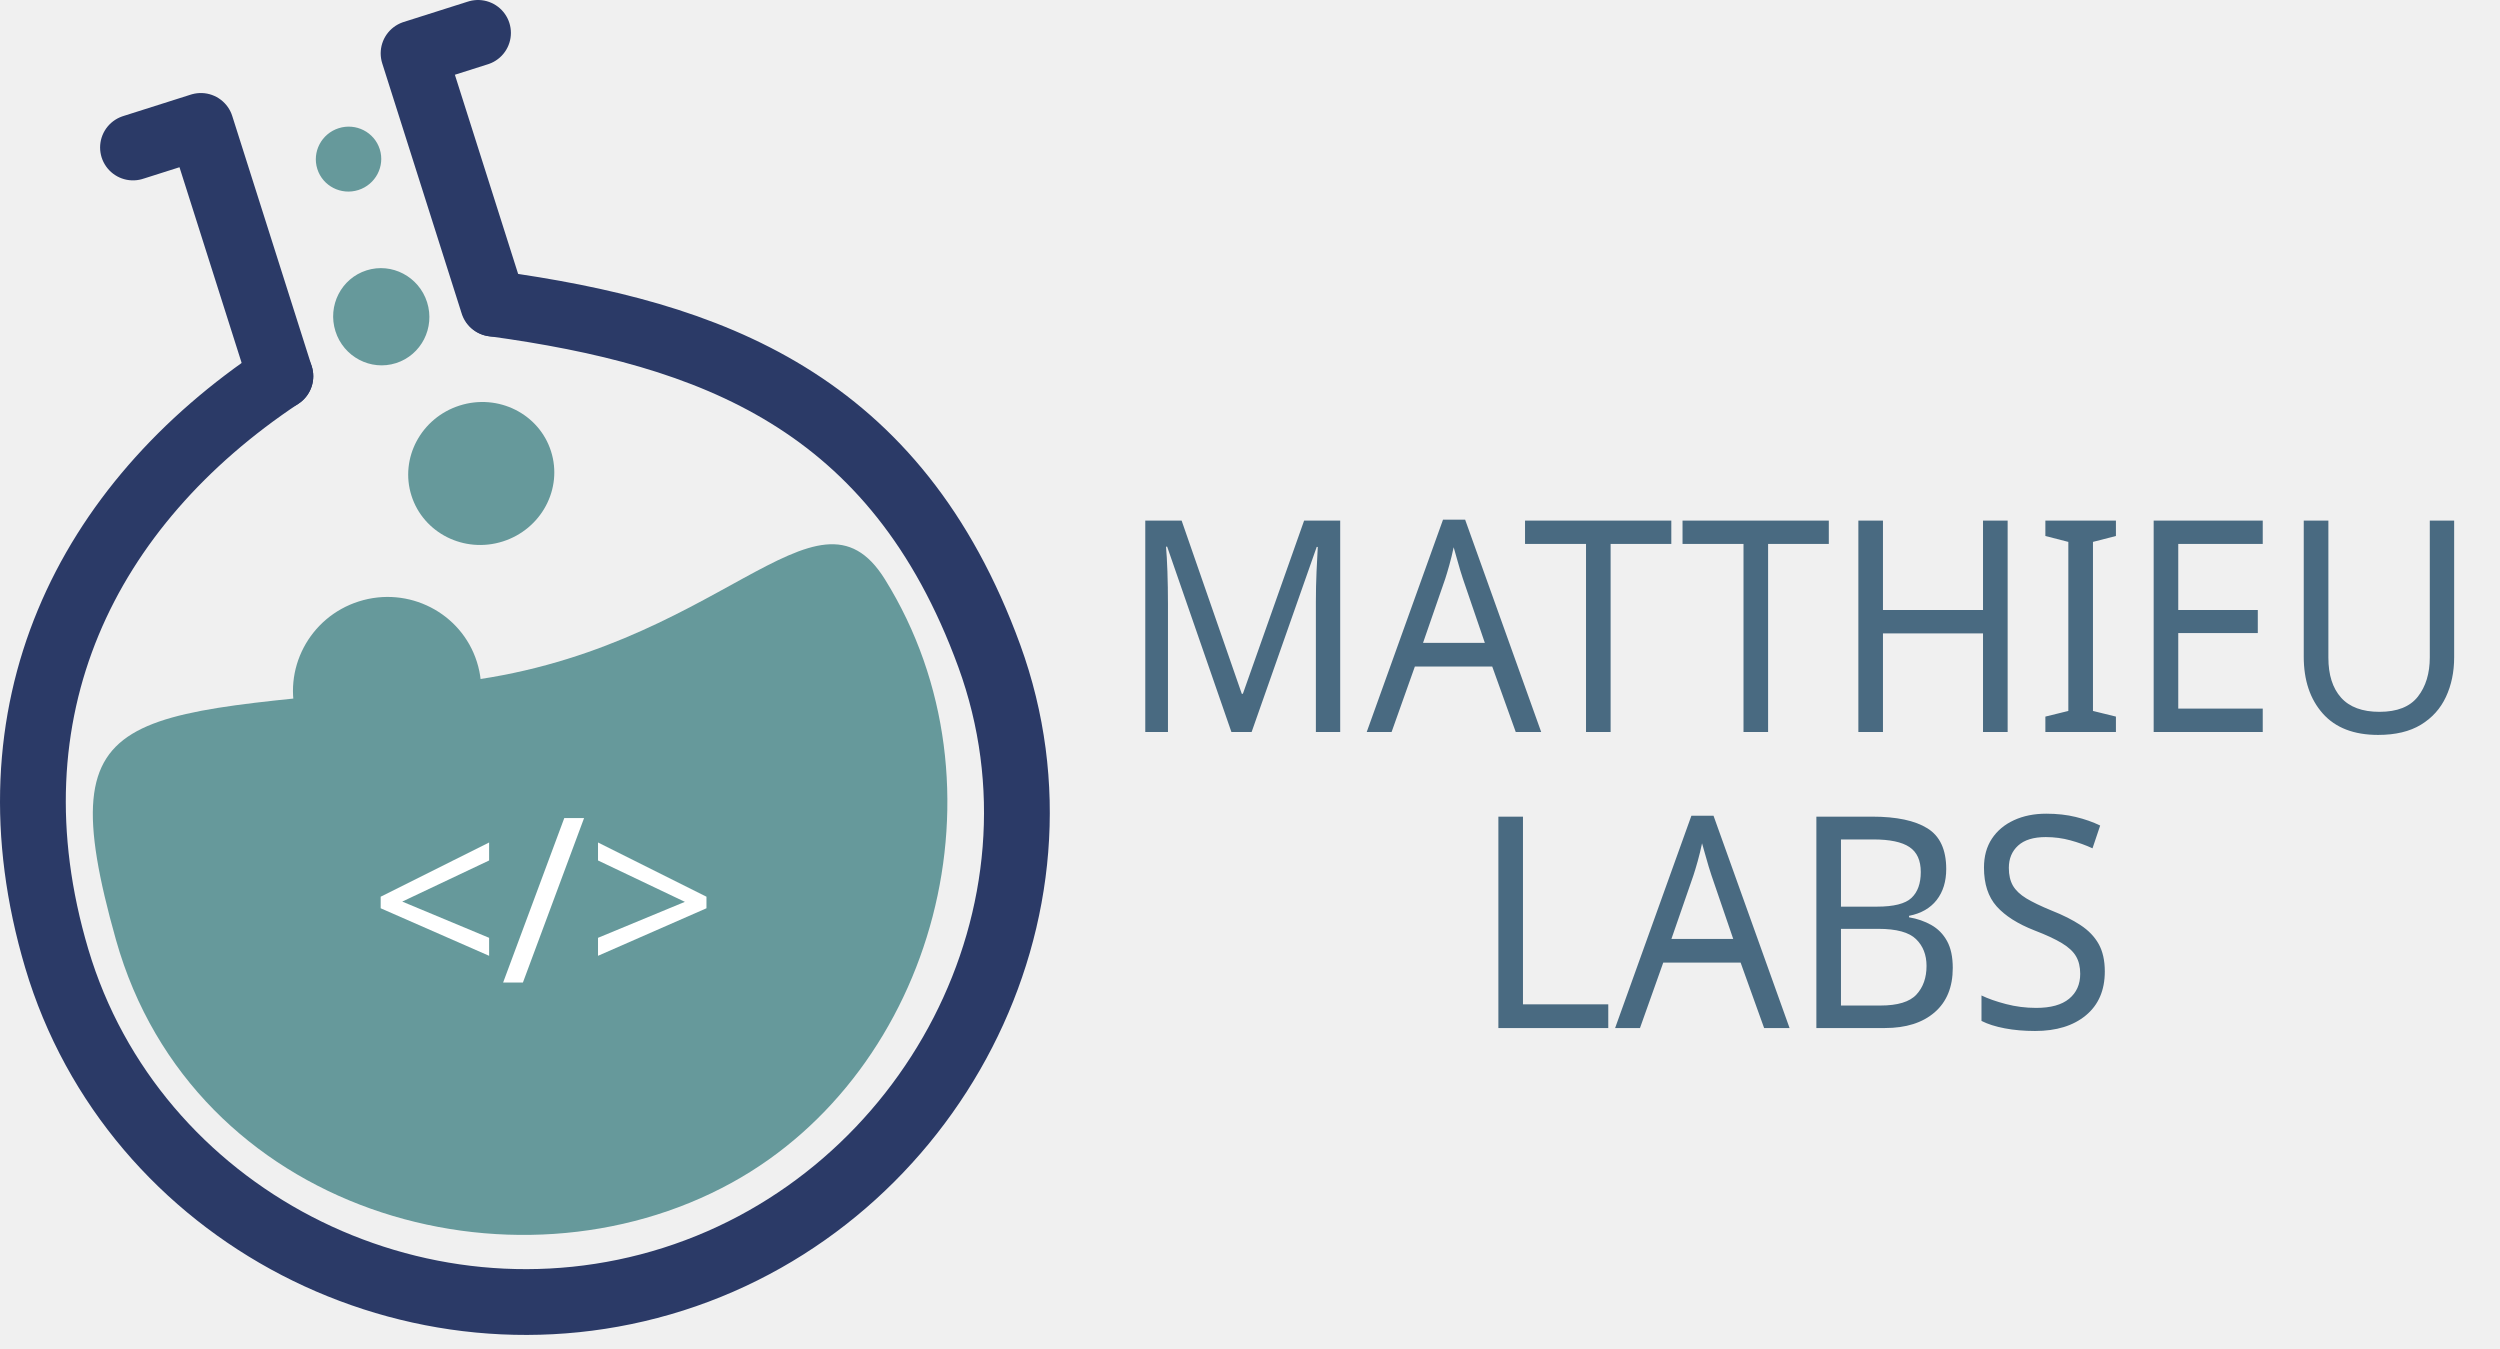
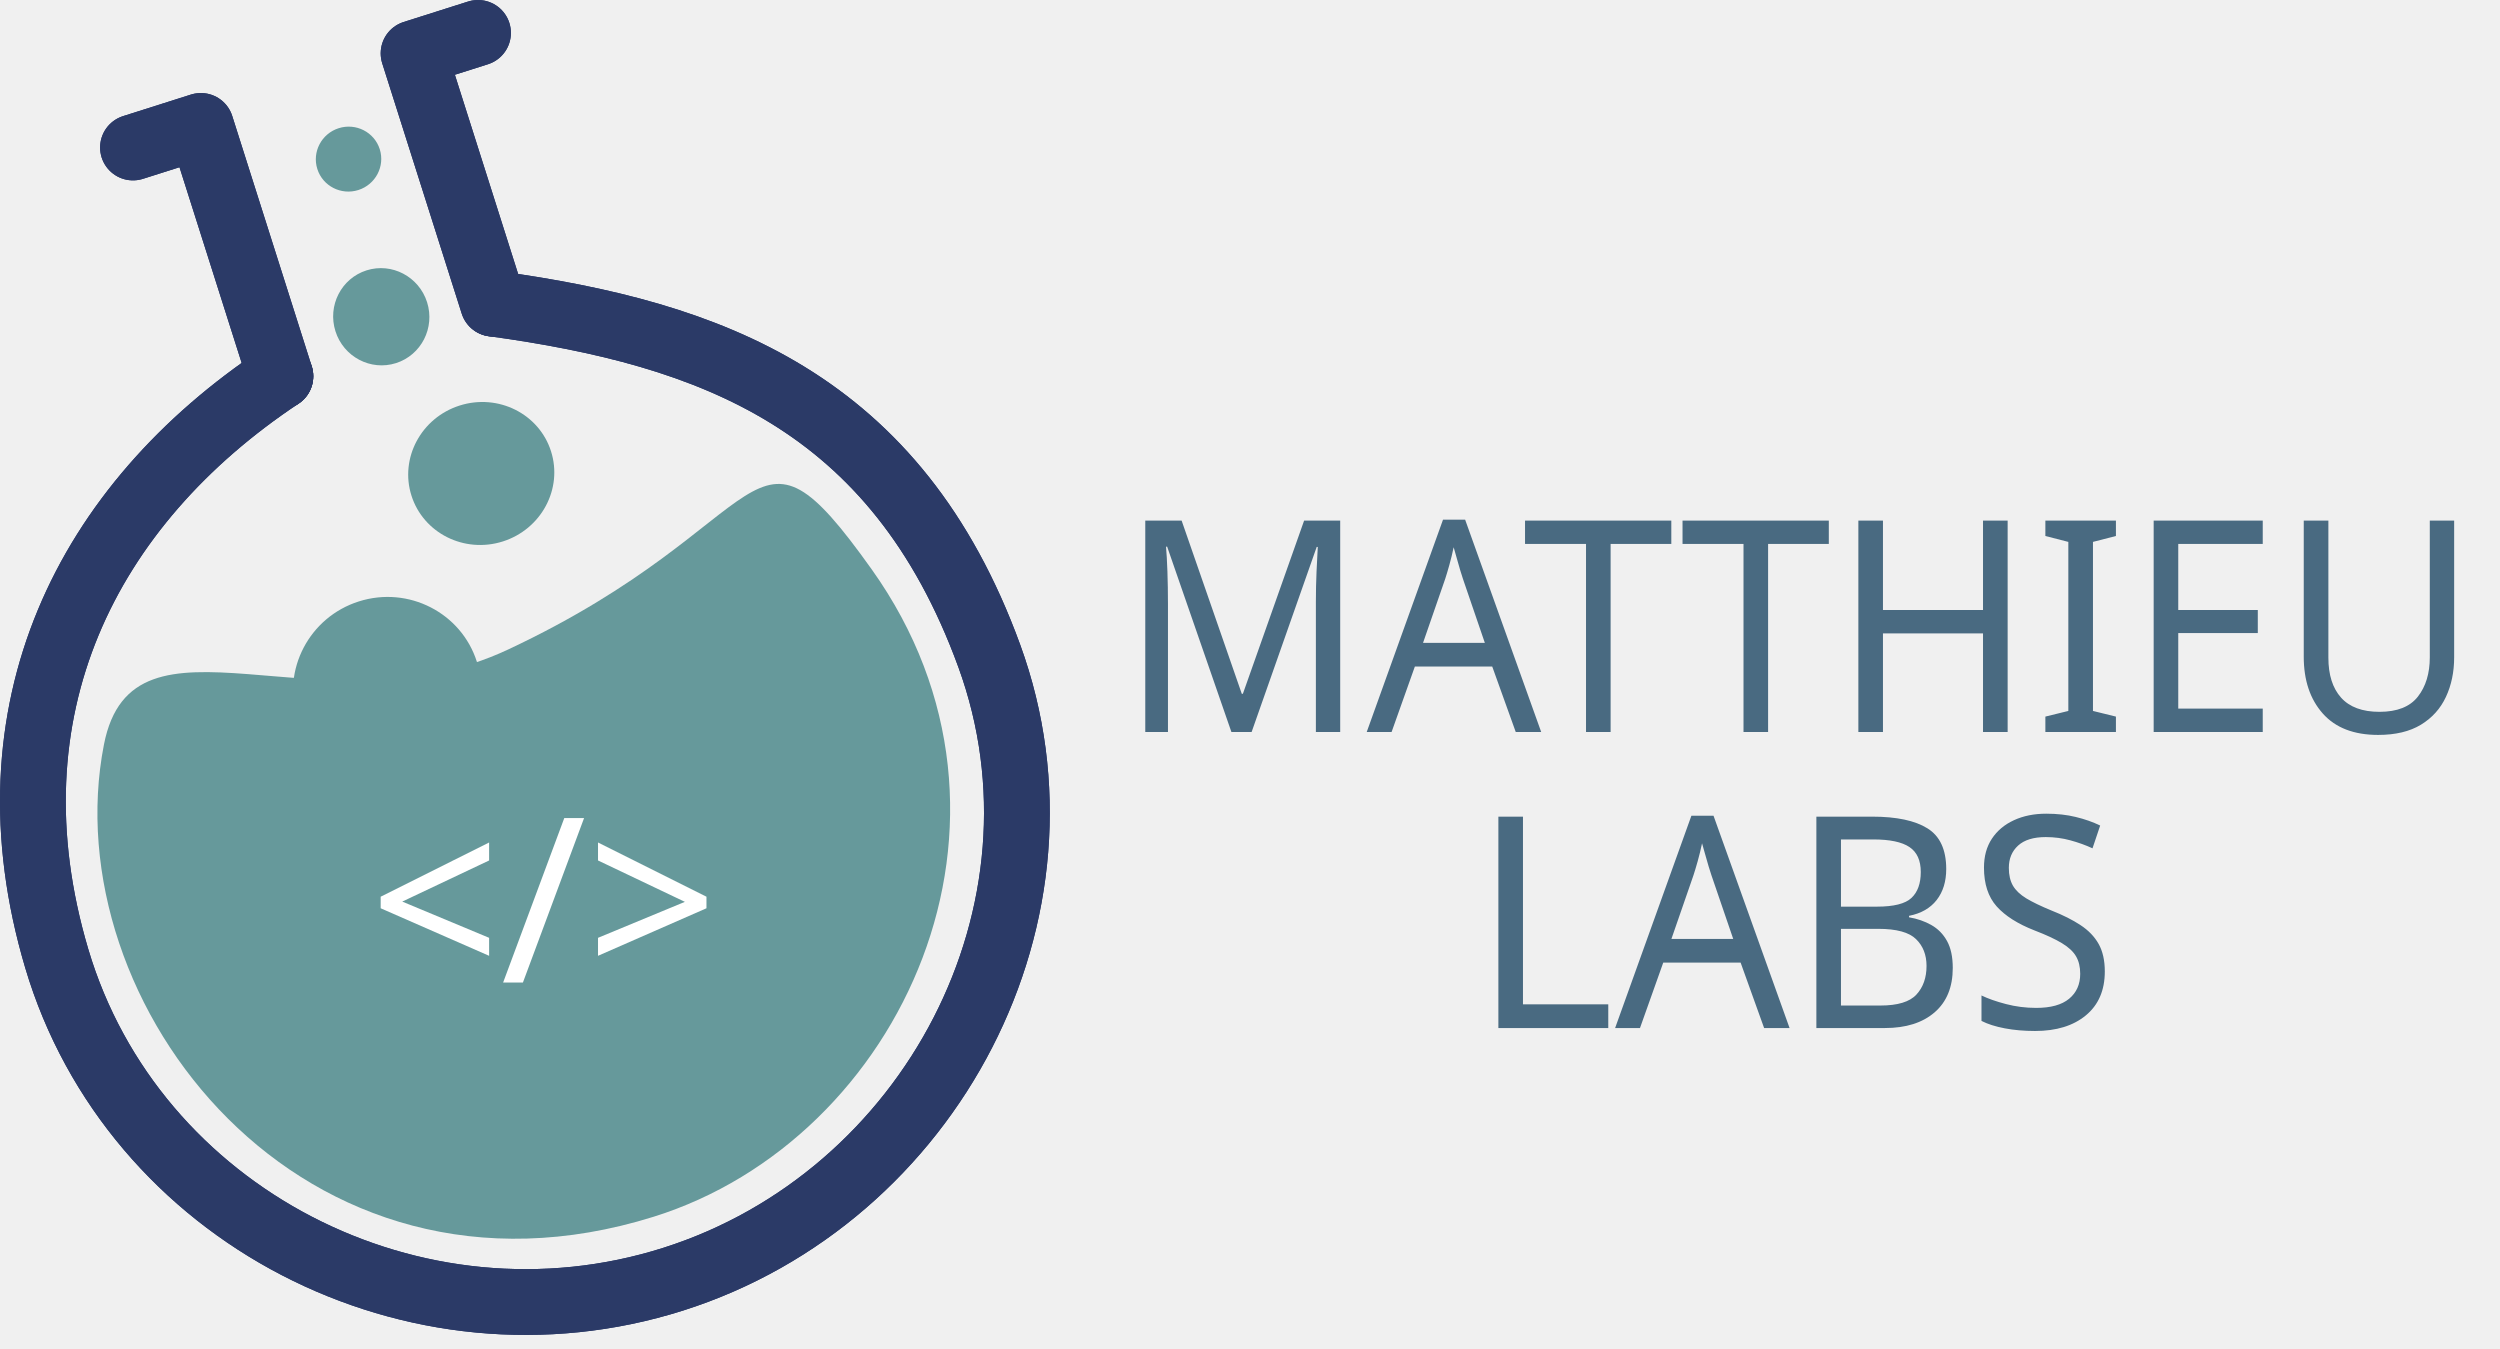
<svg xmlns="http://www.w3.org/2000/svg" width="100%" height="100%" viewBox="0 0 152 82" version="1.1" xml:space="preserve" style="fill-rule:evenodd;clip-rule:evenodd;stroke-linecap:round;stroke-linejoin:round;stroke-miterlimit:1.5;">
-   <path d="M27.677,41.488c16.065,-1.786 21.935,-13 26.125,-6.267c7.802,12.538 3.041,29.89 -9.306,36.686c-13.302,7.323 -32.772,1.812 -37.444,-14.761c-4.277,-15.173 0.795,-13.453 20.625,-15.658Z" style="fill:#66999b;" />
  <g transform="matrix(0.151425,0,0,0.163957,29.0461,-192.658)">
    <text x="257.376px" y="1446.49px" style="font-family:'Krungthep';font-size:109.785px;fill:#496a81;">MATTHIEU</text>
    <text x="399.153px" y="1556.28px" style="font-family:'Krungthep';font-size:109.785px;fill:#496a81;">LABS</text>
+   </g>
+   <g>
+     <path d="M8.086,8.967l4.128,-1.311l4.833,15.218" style="fill:none;stroke:#2b3a67;stroke-width:4px;" />
+     <path d="M29.063,2l-3.918,1.244l4.833,15.218" style="fill:none;stroke:#2b3a67;stroke-width:4px;" />
+     <path d="M30.016,18.462c13.183,1.82 24.462,5.869 30.132,21.418c5.66,15.522 -3.535,32.914 -19.22,37.895c-15.685,4.981 -32.842,-3.873 -37.48,-19.506c-4.475,-15.084 1.805,-27.556 13.599,-35.395" style="fill:none;stroke:#2b3a67;stroke-width:4px;" />
  </g>
  <g>
    <path d="M8.086,8.967l4.128,-1.311l4.833,15.218" style="fill:none;stroke:#2b3a67;stroke-width:4px;" />
    <path d="M29.063,2l-3.918,1.244l4.833,15.218" style="fill:none;stroke:#2b3a67;stroke-width:4px;" />
    <path d="M30.016,18.462c13.183,1.82 24.462,5.869 30.132,21.418c5.66,15.522 -3.535,32.914 -19.22,37.895c-15.685,4.981 -32.842,-3.873 -37.48,-19.506c-4.475,-15.084 1.805,-27.556 13.599,-35.395" style="fill:none;stroke:#2b3a67;stroke-width:4px;" />
  </g>
  <path d="M21.819,36.566c3.013,-0.957 6.228,0.689 7.176,3.674c0.948,2.984 -0.729,6.184 -3.741,7.141c-3.013,0.957 -6.229,-0.689 -7.177,-3.674c-0.948,-2.985 0.729,-6.185 3.742,-7.141Z" style="fill:#66999b;" />
  <path d="M22.285,16.438c1.537,-0.488 3.186,0.379 3.681,1.936c0.494,1.556 -0.353,3.216 -1.89,3.704c-1.537,0.488 -3.186,-0.379 -3.68,-1.936c-0.494,-1.556 0.352,-3.216 1.889,-3.704Z" style="fill:#66999b;" />
  <path d="M20.594,7.794c1.047,-0.333 2.165,0.24 2.495,1.277c0.329,1.038 -0.254,2.15 -1.301,2.483c-1.047,0.333 -2.165,-0.24 -2.494,-1.277c-0.33,-1.038 0.253,-2.15 1.3,-2.483Z" style="fill:#66999b;" />
  <path d="M27.948,24.656c2.342,-0.743 4.831,0.504 5.555,2.785c0.725,2.28 -0.589,4.735 -2.931,5.479c-2.342,0.744 -4.831,-0.504 -5.555,-2.784c-0.724,-2.281 0.589,-4.736 2.931,-5.48Z" style="fill:#66999b;" />
+   <path d="M30.885,39.494c16.463,-7.717 14.527,-15.524 22.112,-4.881c10.853,15.227 1.812,34.656 -13.259,39.366c-21.336,6.668 -36.497,-12.972 -33.418,-28.711c1.763,-9.013 13.288,-0.487 24.565,-5.774Z" style="fill:#66999b;" />
  <text x="22.44px" y="59.741px" style="font-family:'PTSans-Caption', 'PT Sans Caption', sans-serif;font-size:14px;fill:#fff;">&lt;/&gt;</text>
</svg>
